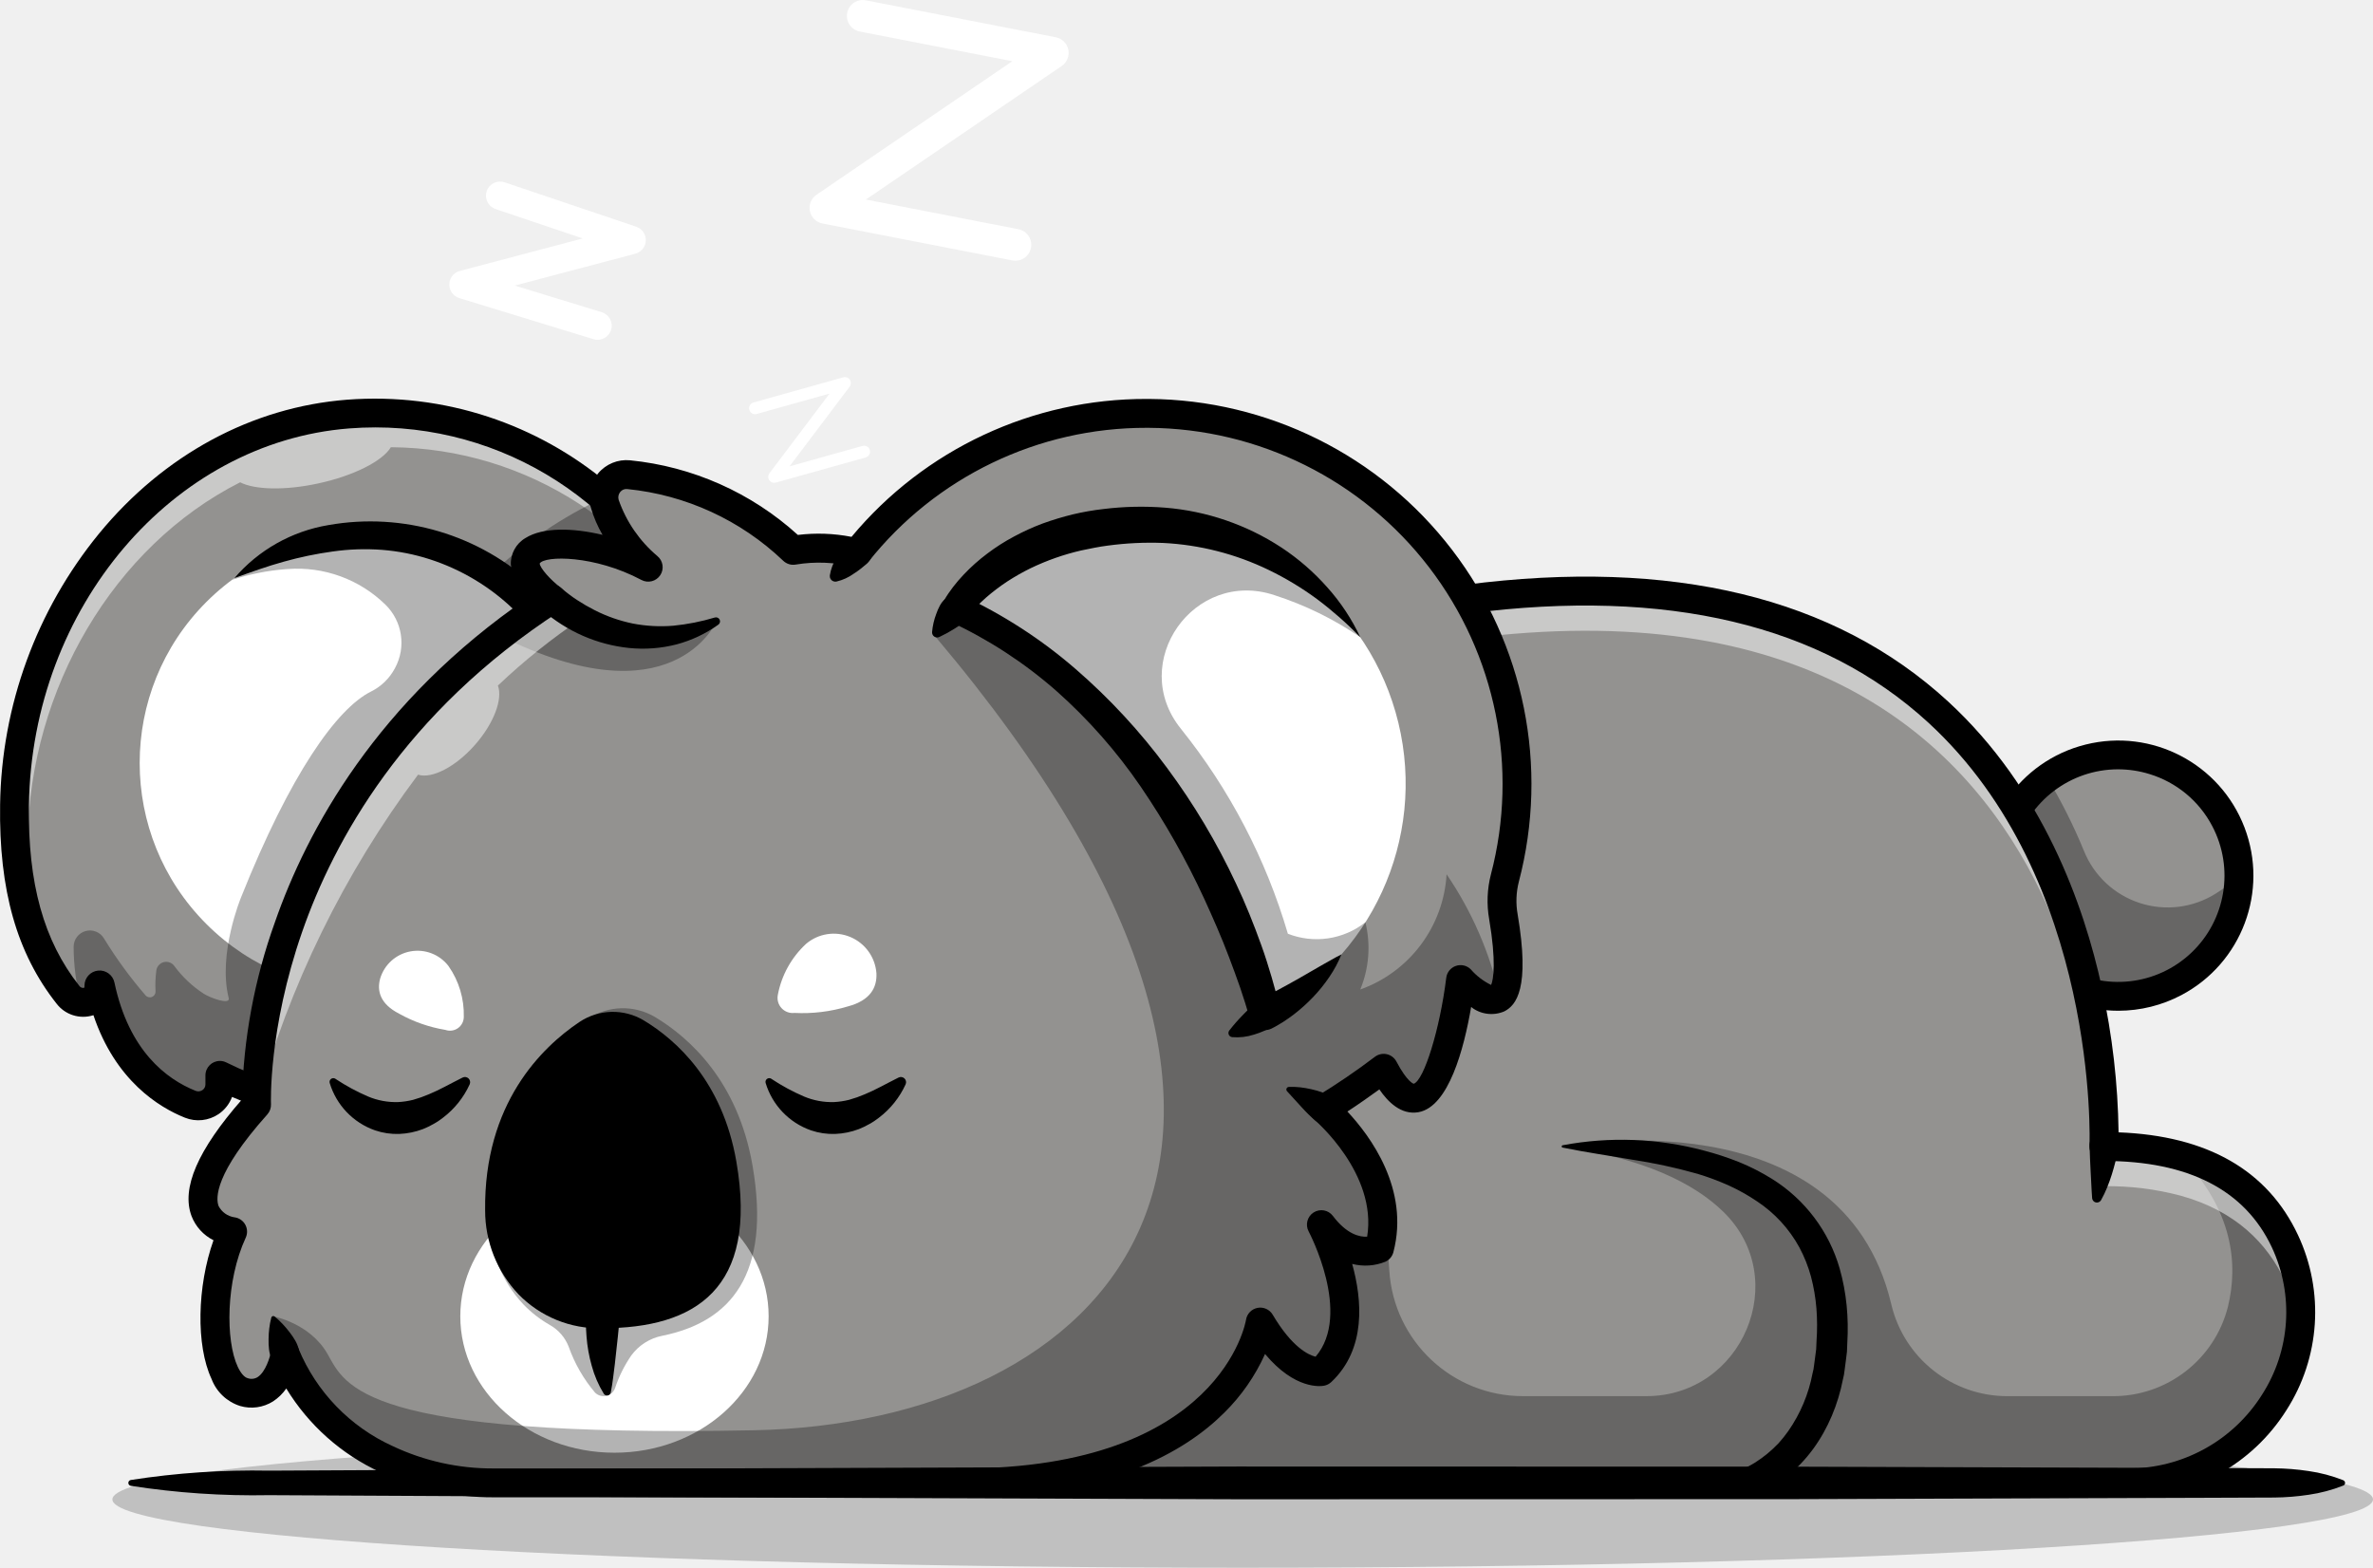
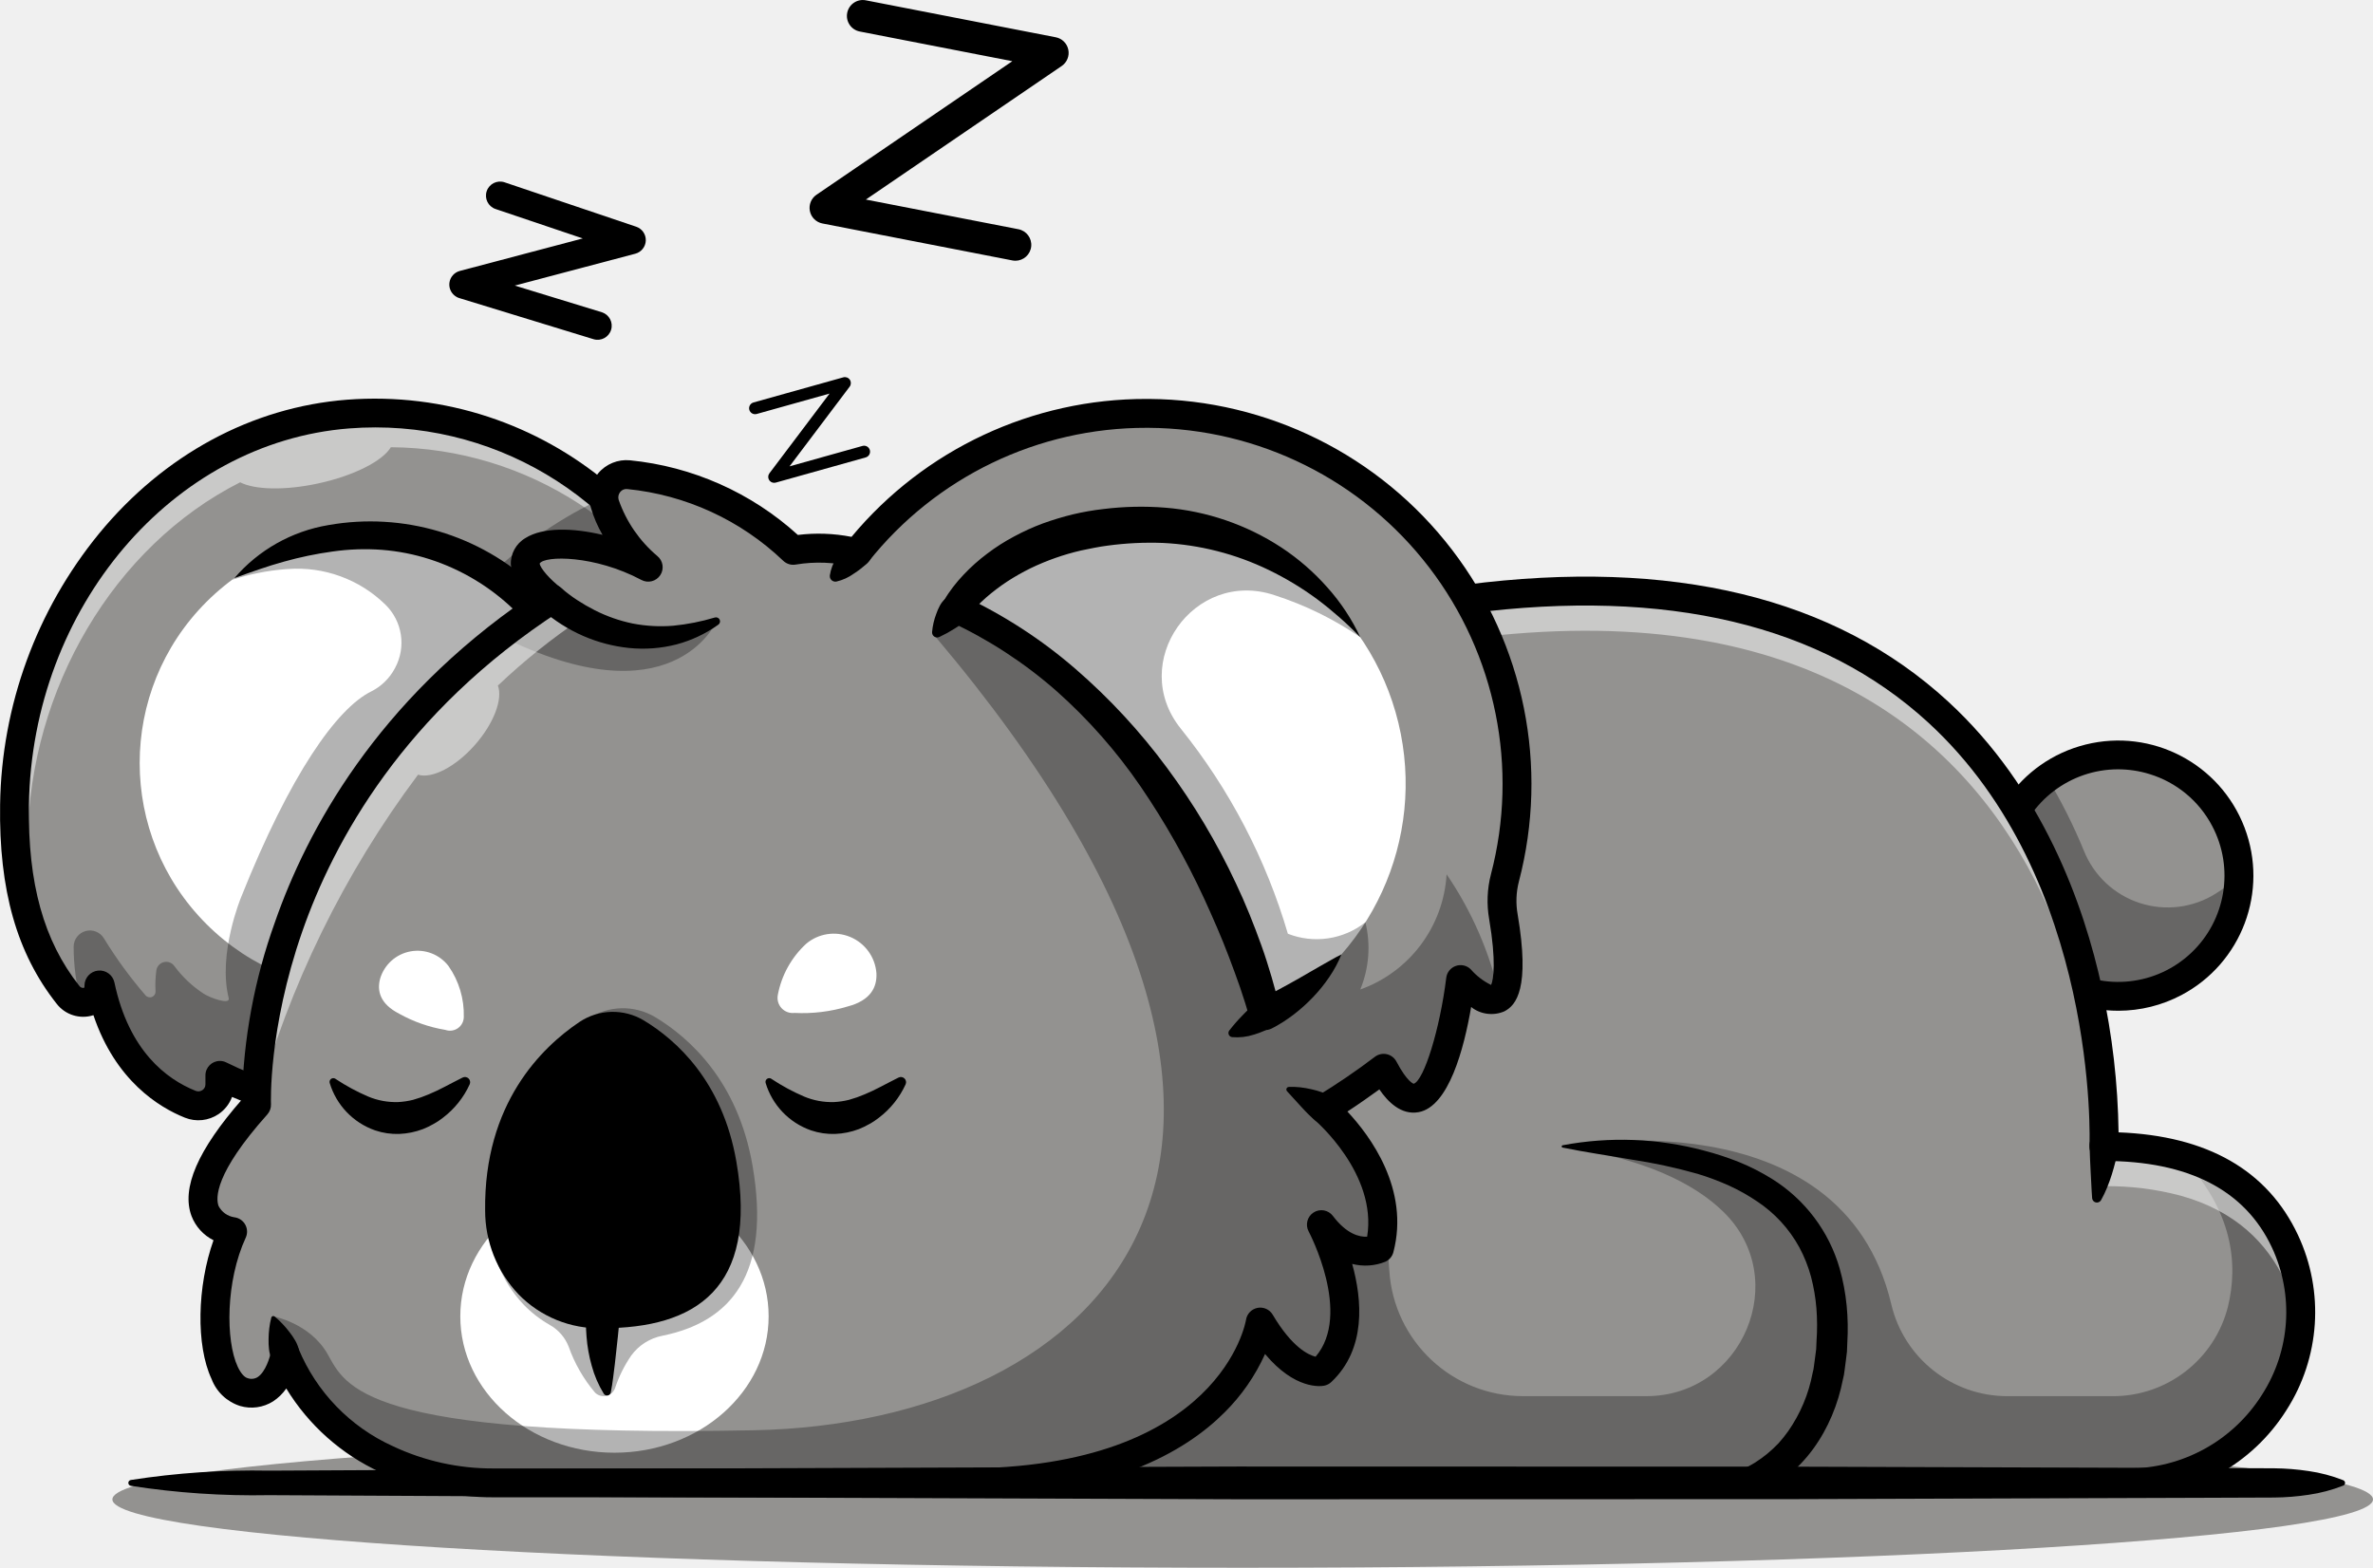
<svg xmlns="http://www.w3.org/2000/svg" width="300" height="198.208" viewBox="0 0 300 198.208">
  <g transform="translate(0 64.844)">
-     <g transform="translate(14.209 116.083)" opacity="0.2">
-       <ellipse cx="142.896" cy="8.64" rx="142.896" ry="8.64" />
+     <g transform="translate(14.209 116.083)">
+       <ellipse cx="142.896" cy="8.64" rx="142.896" ry="8.64" fill="#939290" />
    </g>
    <g transform="translate(0 -14.46)">
      <g transform="translate(250.708 43.228)">
        <path d="M3079.978,1885.01a15.261,15.261,0,1,1-22.45-5.216,14.6,14.6,0,0,1,1.824-1.136A15.26,15.26,0,0,1,3079.978,1885.01Z" transform="translate(-3049.406 -1875.056)" fill="#939290" />
        <g transform="translate(1.819 4.74)" opacity="0.3">
          <path d="M3081.759,1919.362a15.262,15.262,0,1,1-24.224-12.481,67.352,67.352,0,0,1,4.626,9.22,11.411,11.411,0,0,0,16.666,5.4,28.564,28.564,0,0,0,2.934-2.133Z" transform="translate(-3051.232 -1906.88)" />
        </g>
        <path d="M3049.613,1892.257a17.081,17.081,0,1,1,7.961-1.981,17.1,17.1,0,0,1-7.961,1.981Zm-.045-30.525a13.44,13.44,0,1,0,11.891,7.158h0a13.348,13.348,0,0,0-7.921-6.557,13.486,13.486,0,0,0-3.971-.6Z" transform="translate(-3032.501 -1858.081)" />
      </g>
      <g transform="translate(114.034 22.516)">
        <path d="M1797.328,1776.388H1645.265a149.161,149.161,0,0,1,1.054-43.943c5.142-28.665,21.251-61.836,67.452-67.8,84.05-10.854,80.481,69.213,80.481,69.213a35.877,35.877,0,0,1,9.741,1.209c6.847,1.916,10.886,5.949,13.144,10.771C1823.806,1760.073,1813.045,1776.388,1797.328,1776.388Z" transform="translate(-1642.302 -1661.809)" fill="#939290" />
        <g transform="translate(1.829 67.296)" opacity="0.3">
          <path d="M1797.328,2385H1645.265a149.162,149.162,0,0,1,1.054-43.944l49.322-3.339s7.088,1.644,8.267,20.442a16.941,16.941,0,0,0,16.908,15.877H1736.4c12.149,0,18.44-14.814,9.745-23.3-3.747-3.656-10.054-6.732-20.322-8.266,0,0,35.261-6.744,41.55,19.969a15.075,15.075,0,0,0,14.682,11.6h13.26a14.977,14.977,0,0,0,14.607-11.285c1.32-5.406.683-12.193-5.927-19.072,6.847,1.917,10.886,5.949,13.144,10.771,6.67,14.234-4.092,30.549-19.809,30.549Z" transform="translate(-1644.131 -2337.72)" />
        </g>
        <g transform="translate(1.829 1.827)" opacity="0.5">
          <path d="M1646.323,1737.474c5.142-28.665,21.251-61.836,67.451-67.8,84.05-10.854,80.481,69.213,80.481,69.213a35.875,35.875,0,0,1,9.74,1.209c6.847,1.916,10.886,5.949,13.144,10.771a21.1,21.1,0,0,1,1.849,6.411,20.833,20.833,0,0,0-1.849-11.43c-2.258-4.822-6.3-8.855-13.144-10.771a35.87,35.87,0,0,0-9.74-1.209s3.567-80.066-80.481-69.213c-46.2,5.963-62.31,39.135-67.451,67.8a148.108,148.108,0,0,0-2.168,28.131A144.984,144.984,0,0,1,1646.323,1737.474Z" transform="translate(-1644.135 -1663.645)" fill="#fff" />
        </g>
        <path d="M1780.329,1761.242H1628.266a1.824,1.824,0,0,1-1.8-1.547,145.889,145.889,0,0,1-.76-29.772c1.11-15.544,5.213-37.768,18.449-55.37,12.115-16.111,29.741-25.763,52.387-28.687,26.158-3.378,46.683,1.589,61.007,14.759,11.958,11,17.176,25.735,19.445,36.164a91.073,91.073,0,0,1,2.11,18.311c11.218.426,18.847,4.793,22.69,13a22.943,22.943,0,0,1-1.482,22.145,23.579,23.579,0,0,1-19.981,11Zm-150.458-3.65h150.458a19.945,19.945,0,0,0,16.9-9.309,19.308,19.308,0,0,0,1.257-18.637c-3.4-7.252-10.542-10.93-21.234-10.93a1.825,1.825,0,0,1-1.823-1.9c.015-.335,1.207-33.693-20.375-53.517-13.493-12.393-33.024-17.038-58.05-13.808-21.629,2.792-38.426,11.959-49.927,27.247-21.923,29.139-18.222,72.2-17.209,80.86Z" transform="translate(-1625.304 -1644.839)" />
        <path d="M3174.669,2368.386c-.086.6-.21,1.153-.349,1.721s-.3,1.125-.471,1.681-.373,1.109-.594,1.655a14.543,14.543,0,0,1-.769,1.606.606.606,0,0,1-1.131-.25v-.019c-.047-.57-.069-1.128-.1-1.686l-.088-1.666c-.027-.554-.06-1.106-.079-1.655s-.048-1.108-.055-1.625a1.831,1.831,0,0,1,3.662-.06,1.8,1.8,0,0,1-.016.282l0,.016Z" transform="translate(-3020.898 -2296.217)" />
        <path d="M2506.8,2419.591c.156-.06.5-.212.754-.339.275-.156.558-.29.826-.47a14.714,14.714,0,0,0,1.567-1.13,17.3,17.3,0,0,0,1.424-1.327,17.562,17.562,0,0,0,1.222-1.529,18.9,18.9,0,0,0,3.075-7.309l.117-.5c.034-.167.048-.339.073-.508l.136-1.019c.042-.34.1-.678.133-1.02l.044-1.038a27.585,27.585,0,0,0-.014-4.135,23.107,23.107,0,0,0-.683-4,17.688,17.688,0,0,0-1.466-3.69,16.43,16.43,0,0,0-5.342-5.823,24.418,24.418,0,0,0-3.586-2.014,33.255,33.255,0,0,0-3.937-1.472,68.34,68.34,0,0,0-8.388-1.812c-2.854-.5-5.748-.908-8.684-1.511a.15.15,0,0,1-.118-.175.152.152,0,0,1,.118-.118,40.362,40.362,0,0,1,17.9.681,36.467,36.467,0,0,1,4.387,1.438,27.5,27.5,0,0,1,4.189,2.136,19.788,19.788,0,0,1,8.552,11.332,26.8,26.8,0,0,1,.88,4.678,29.6,29.6,0,0,1,.085,4.681l-.048,1.167c-.038.389-.1.779-.144,1.168l-.153,1.168c-.028.194-.045.39-.083.584l-.131.581c-1.2,6.173-4.992,12.368-11.629,14.8a1.821,1.821,0,0,1-1.272-3.413l.2-.077Z" transform="translate(-2400.556 -2306.759)" />
      </g>
      <path d="M559.664,1473.175a44.349,44.349,0,0,1-30.311,44.794,43.459,43.459,0,0,1-8.408,1.872,44.035,44.035,0,0,1-25.011-4.274l0,1.137a2.727,2.727,0,0,1-3.753,2.514c-3.774-1.515-9.327-5.349-11.362-15.01a.09.09,0,0,0-.178.019.985.985,0,0,1,0,.119,1.934,1.934,0,0,1-1.894,1.989,2.089,2.089,0,0,1-.367-.014,2.5,2.5,0,0,1-1.669-.959c-4.465-5.658-6.907-13.114-6.745-24.011.369-24.4,17.843-47.49,42.16-49.394a44.178,44.178,0,0,1,47.531,41.22Z" transform="translate(-468.142 -1429.993)" fill="#939290" />
      <circle cx="28.792" cy="28.792" r="28.792" transform="translate(5.732 46.08) rotate(-45)" fill="#fff" />
      <g transform="translate(1.822 1.827)" opacity="0.5">
        <path d="M557.577,1462.208a44.189,44.189,0,0,0-45.426-30.253c-24.32,1.9-41.794,25-42.161,49.393-.116,7.786,1.1,13.807,3.433,18.678a46.637,46.637,0,0,1-1.758-14.353c.284-18.888,10.825-36.993,26.857-45.089,1.832.946,5.653,1.059,9.877.142,4.536-.984,8.154-2.854,9.174-4.578a44.206,44.206,0,0,1,40,26.062Z" transform="translate(-469.983 -1431.818)" fill="#fff" />
      </g>
      <g transform="translate(9.312 12.549)" opacity="0.3">
        <path d="M614.073,1542.221a53.067,53.067,0,0,0-14.032,9.5l0,0a28.694,28.694,0,0,0-32.906.874,28.837,28.837,0,0,1,6.718-1.344l.3-.022a15.942,15.942,0,0,1,12.351,4.495,6.722,6.722,0,0,1,1.229,8.013c-.011.018-.02.038-.03.056a6.877,6.877,0,0,1-2.988,2.913c-4.348,2.146-10.24,10.464-16.45,26.024,0,0-2.967,7.134-1.564,12.742.232.926-2.4-.042-3.192-.574a14.3,14.3,0,0,1-3.669-3.462,1.26,1.26,0,0,0-2.289.551,14.052,14.052,0,0,0-.1,2.636.718.718,0,0,1-1.262.506,54.505,54.505,0,0,1-5.259-7.2,2.062,2.062,0,0,0-3.833,1.062,27.115,27.115,0,0,0,.933,7.017,2.013,2.013,0,0,0,.367.014,1.935,1.935,0,0,0,1.894-1.989c0-.043,0-.082,0-.119a.087.087,0,0,1,.107-.085.079.079,0,0,1,.069.064,23.213,23.213,0,0,0,4.058,9.378,17.132,17.132,0,0,0,7.3,5.634,2.752,2.752,0,0,0,1.307.182c.012,0,.023,0,.035,0a2.485,2.485,0,0,0,.256-.046l.065-.012a2.7,2.7,0,0,0,2.088-2.636l0-.569v-.567a44.248,44.248,0,0,0,25.01,4.274q2.061-.25,4.056-.689a43.19,43.19,0,0,0,4.351-1.186,44.175,44.175,0,0,0,15.076-75.426Z" transform="translate(-547.099 -1542.22)" />
      </g>
      <path d="M498.623,1505.011a45.772,45.772,0,0,1-18.07-3.7,4.521,4.521,0,0,1-1.7,2.168,4.567,4.567,0,0,1-4.263.453c-3.271-1.311-8.778-4.678-11.56-12.959l-.037.013a4.233,4.233,0,0,1-4.624-1.47c-5.03-6.372-7.3-14.369-7.138-25.171a55.394,55.394,0,0,1,12.511-34.261c8.2-9.973,19.331-15.983,31.331-16.922a46,46,0,0,1,9.174,91.515,46.676,46.676,0,0,1-5.618.34Zm-19.61-8.253a1.817,1.817,0,0,1,.813.191,42.351,42.351,0,1,0,15.526-80.156c-22.326,1.748-40.105,22.656-40.476,47.6-.149,9.917,1.871,17.179,6.352,22.854a.592.592,0,0,0,.6.272c.028-.01.067-.022.071-.2v-.1a1.914,1.914,0,0,1,3.787-.371c1.825,8.649,6.585,12.219,10.257,13.69a.915.915,0,0,0,.861-.087.857.857,0,0,0,.385-.729v-1.14a1.826,1.826,0,0,1,1.826-1.823Z" transform="translate(-451.218 -1413.011)" />
      <path d="M756.33,1580.108a20.007,20.007,0,0,1,11.877-6.7,30.445,30.445,0,0,1,26.115,7.752,31.687,31.687,0,0,1,4.573,5.405,30.4,30.4,0,0,1,4.9,20.3,28.363,28.363,0,0,1-1.606,6.907,30.449,30.449,0,0,1-7.682,11.767,31.216,31.216,0,0,1-5.645,4.227,29.9,29.9,0,0,1-13.352,3.971l-.243-3.1a27.987,27.987,0,0,0,6.1-1.359,26.224,26.224,0,0,0,5.611-2.659,27.568,27.568,0,0,0,4.861-3.832,29.005,29.005,0,0,0,3.86-4.82,27.05,27.05,0,0,0,2.549-23.675,26.746,26.746,0,0,0-6.657-10.256,27.472,27.472,0,0,0-10.539-6.3,26.464,26.464,0,0,0-6.081-1.2,28.938,28.938,0,0,0-6.222.211,46.03,46.03,0,0,0-6.165,1.283c-2.059.565-4.1,1.3-6.257,2.08Z" transform="translate(-726.696 -1557.405)" />
      <g transform="translate(23.833 0.052)">
        <path d="M879.85,1495.967c.556,3.29,1.191,8.75-.447,10.151-.876.758-2.414.338-4.968-2.217,0,0-2.952,24.088-9.726,11.223a87.425,87.425,0,0,1-7.546,5.137s9.548,7.979,7.008,17.66c0,0-3.7,1.752-7.322-3.021.26.5,6.5,12.437-.009,18.564,0,0-3.618.685-7.723-6.26,0,0-3.029,20.338-37.638,20.338H752.183a31.209,31.209,0,0,1-13.531-3,25.32,25.32,0,0,1-12.811-13.276s-1.027,5.913-5.233,4.79-4.936-12.66-1.414-20.288c0,0-10.169-1.268,3.029-16.031,0,0-1.469-34.166,30.8-59.281q3.059-2.388,6.542-4.653a.012.012,0,0,1-.009,0c-.2-.151-3.3-2.551-3.367-4.4-.142-3.668,8.787-3.226,15.529.36a18.046,18.046,0,0,1-5.479-8.016,2.873,2.873,0,0,1,3.006-3.672,35.057,35.057,0,0,1,20.817,9.572,19.671,19.671,0,0,1,8.075.319,46.832,46.832,0,0,1,81.9,41.1,11.7,11.7,0,0,0-.191,4.9Z" transform="translate(-713.623 -1430.499)" fill="#939290" />
        <ellipse cx="19.49" cy="17.248" rx="19.49" ry="17.248" transform="translate(34.359 98.732)" fill="#fff" />
        <path d="M955.253,2140.294a10.715,10.715,0,0,0-1.931-6.443,4.933,4.933,0,0,0-8.643,1.578c-.422,1.553-.024,3.2,2.4,4.446a18.047,18.047,0,0,0,5.849,2.048A1.746,1.746,0,0,0,955.253,2140.294Z" transform="translate(-920.452 -2062.15)" fill="#fff" />
        <path d="M1463.222,2117.451A11.746,11.746,0,0,1,1466.8,2111a5.409,5.409,0,0,1,8.887,3.719c.087,1.763-.725,3.436-3.618,4.2a19.789,19.789,0,0,1-6.746.821,1.915,1.915,0,0,1-2.1-2.289Z" transform="translate(-1388.719 -2042.114)" fill="#fff" />
        <g transform="translate(37.953 77.033)" opacity="0.3">
          <path d="M1120.707,2226.553c-1.842-10.664-7.977-16.138-12.268-18.732a7.989,7.989,0,0,0-8.577.213c-4.993,3.352-12.673,10.823-12.5,25.006a16.158,16.158,0,0,0,4.407,11.107,14.752,14.752,0,0,0,3.292,2.559,5.4,5.4,0,0,1,2.407,2.762,18.546,18.546,0,0,0,3.325,5.795,1.535,1.535,0,0,0,2.547-.585,16.407,16.407,0,0,1,2.035-4.093,6.383,6.383,0,0,1,3.932-2.5c8.643-1.75,13.787-7.745,11.4-21.538Z" transform="translate(-1087.36 -2206.676)" />
        </g>
        <g transform="translate(39.404 25.302)" opacity="0.3">
          <path d="M1129.659,1676.847c-.119.274-5.694,12.706-27.359,1.866q3.06-2.388,6.542-4.653S1118.222,1682.2,1129.659,1676.847Z" transform="translate(-1102.3 -1674.06)" />
        </g>
        <g transform="translate(8.599 25.301)" opacity="0.5">
          <path d="M826.289,1676.463a39.467,39.467,0,0,1-3.814-2.413s-34.314,17.3-37.345,63.936a124.38,124.38,0,0,1,20.417-41.73c1.74.548,4.745-.973,7.215-3.789,2.393-2.726,3.512-5.788,2.882-7.48A80.819,80.819,0,0,1,826.289,1676.463Z" transform="translate(-785.13 -1674.05)" fill="#fff" />
        </g>
        <path d="M794.454,1552.417H735.16a33.247,33.247,0,0,1-14.323-3.181,27.241,27.241,0,0,1-11.877-10.577,6.112,6.112,0,0,1-1.671,1.63,5.106,5.106,0,0,1-4.175.579,5.691,5.691,0,0,1-3.6-3.409c-1.991-4.245-1.826-11.726.243-17.542a5.729,5.729,0,0,1-2.774-3.051c-1.318-3.519.769-8.35,6.381-14.757a70.671,70.671,0,0,1,4.158-22.4c4.027-11.576,12.844-27.924,32.045-41.065a6.941,6.941,0,0,1-2.217-4.121,3.73,3.73,0,0,1,1.86-3.394c2.183-1.368,5.959-1.294,9.732-.394a15.426,15.426,0,0,1-1.475-3.439,4.737,4.737,0,0,1,.914-4.332,4.657,4.657,0,0,1,4.022-1.656,36.994,36.994,0,0,1,21.231,9.437,21.677,21.677,0,0,1,6.784.242,48.386,48.386,0,0,1,37.315-17.436h.276a48.681,48.681,0,0,1,46.776,61.026,9.747,9.747,0,0,0-.155,4.136c1.595,9.393-.194,11.5-1.679,12.265a4.144,4.144,0,0,1-4.2-.548c-.9,5.257-2.837,12.6-6.643,13.294-2.215.4-3.9-1.325-4.959-2.88-1.11.806-2.624,1.88-4.04,2.8,2.861,3.056,7.905,9.813,5.81,17.79a1.827,1.827,0,0,1-.984,1.186,6.709,6.709,0,0,1-4.223.288c1.265,4.545,1.8,10.759-2.64,14.935a1.814,1.814,0,0,1-.911.464c-.42.081-3.683.519-7.464-4.009a24.545,24.545,0,0,1-5.15,7.417c-4.882,4.881-14.585,10.7-33.087,10.7Zm-85.636-19.924a1.822,1.822,0,0,1,1.685,1.125,23.352,23.352,0,0,0,11.916,12.329,29.567,29.567,0,0,0,12.742,2.821h59.294c32.656,0,35.805-18.591,35.833-18.778a1.825,1.825,0,0,1,3.376-.661c2.438,4.122,4.517,5.088,5.423,5.312,4.636-5.4-.819-15.728-.876-15.835a1.825,1.825,0,0,1,3.063-1.965c1.758,2.328,3.389,2.682,4.331,2.626,1.3-7.972-6.554-14.688-6.638-14.757a1.827,1.827,0,0,1,.3-3,86.334,86.334,0,0,0,7.324-4.991,1.826,1.826,0,0,1,2.715.606c1.367,2.6,2.175,2.807,2.182,2.808,1.3-.411,3.321-6.925,4.117-13.4a1.825,1.825,0,0,1,3.1-1.067,8.11,8.11,0,0,0,2.572,1.974c.3-.669.659-2.988-.246-8.315a13.394,13.394,0,0,1,.223-5.673,45.031,45.031,0,0,0-43.266-56.449h-.255a44.773,44.773,0,0,0-35.187,16.95,1.824,1.824,0,0,1-1.916.62,17.937,17.937,0,0,0-7.224-.288,1.829,1.829,0,0,1-1.619-.47,33.324,33.324,0,0,0-19.731-9.071.986.986,0,0,0-.87.36,1.082,1.082,0,0,0-.208,1,16.3,16.3,0,0,0,4.882,7.1,1.825,1.825,0,0,1-2,3.034c-5.926-3.157-12.241-3.093-12.866-2.081.052.585,1.341,2.05,2.654,3.049a1.826,1.826,0,0,1-.109,2.985c-19.716,12.789-28.594,29.1-32.569,40.525-4.3,12.349-3.949,21.709-3.945,21.8a1.827,1.827,0,0,1-.462,1.295c-6.678,7.469-6.534,10.588-6.161,11.582a2.7,2.7,0,0,0,2,1.423,1.824,1.824,0,0,1,1.431,2.575c-2.532,5.488-2.564,13.008-1.008,16.326.375.8.828,1.322,1.24,1.433a1.449,1.449,0,0,0,1.262-.125c1.031-.654,1.586-2.592,1.7-3.221a1.827,1.827,0,0,1,1.6-1.493,1.886,1.886,0,0,1,.2-.011Z" transform="translate(-696.6 -1413.55)" />
        <g transform="translate(10.116 17.562)">
          <path d="M1536,1597.537a10.81,10.81,0,0,1-1.725,1.355,6.024,6.024,0,0,1-2.161.991l-.029.006a.705.705,0,0,1-.829-.551.736.736,0,0,1-.01-.221,5.867,5.867,0,0,1,.852-2.245,11.519,11.519,0,0,1,1.289-1.882,1.827,1.827,0,1,1,2.754,2.4q-.038.044-.079.084l-.062.062Z" transform="translate(-1460.288 -1594.364)" />
          <path d="M1668.841,1672.43a2.885,2.885,0,0,1-.669.743,8.155,8.155,0,0,1-.859.6,16.825,16.825,0,0,1-1.917,1.056l-.045.02a.643.643,0,0,1-.855-.31.654.654,0,0,1-.059-.321,8.529,8.529,0,0,1,.529-2.292,6.938,6.938,0,0,1,.441-1.016,2.993,2.993,0,0,1,.657-.851,1.849,1.849,0,0,1,2.8,2.321l-.028.049Z" transform="translate(-1580.55 -1662.313)" />
          <path d="M2129.3,2313.315a10.216,10.216,0,0,1-.915-.811c-.3-.3-.6-.607-.891-.933-.593-.641-1.189-1.285-1.818-1.99l-.006-.007a.323.323,0,0,1,.224-.537,8.876,8.876,0,0,1,1.45.048,12.445,12.445,0,0,1,1.405.242,11.4,11.4,0,0,1,1.352.386,6.621,6.621,0,0,1,1.271.6,1.826,1.826,0,0,1-1.953,3.087c-.039-.024-.076-.05-.112-.077l-.008-.006Z" transform="translate(-1996.914 -2239.615)" />
          <path d="M2055.88,2198.722a6.755,6.755,0,0,1-1.182.648,10.6,10.6,0,0,1-1.261.462,7,7,0,0,1-2.777.323.524.524,0,0,1-.357-.838l.021-.026a22.211,22.211,0,0,1,1.67-1.908c.283-.292.564-.58.855-.851a10.342,10.342,0,0,1,.875-.755l.015-.011a1.825,1.825,0,0,1,2.175,2.931l-.036.026Z" transform="translate(-1928.844 -2137.03)" />
          <path d="M1153.865,1655.7c.09.08.273.235.425.353l.49.382c.334.253.679.5,1.035.727a22.87,22.87,0,0,0,2.206,1.274,19.141,19.141,0,0,0,4.794,1.677,18.792,18.792,0,0,0,5.125.279,27.585,27.585,0,0,0,5.261-1.039l.006,0a.509.509,0,0,1,.441.9,16.265,16.265,0,0,1-5.291,2.5,17.131,17.131,0,0,1-5.992.454,19.5,19.5,0,0,1-5.855-1.544,19.727,19.727,0,0,1-2.676-1.427c-.428-.271-.846-.559-1.258-.865-.2-.153-.411-.307-.61-.477s-.38-.322-.63-.559a1.824,1.824,0,0,1,2.453-2.7l.073.064Z" transform="translate(-1116.775 -1649.281)" />
          <path d="M801.129,2612.746a4.425,4.425,0,0,1-.313-1.212,8.919,8.919,0,0,1-.055-1.295,12.277,12.277,0,0,1,.086-1.333,9.533,9.533,0,0,1,.261-1.379.255.255,0,0,1,.406-.132l.007,0a10.187,10.187,0,0,1,1.031.967,12.851,12.851,0,0,1,.857,1.013,8.767,8.767,0,0,1,.715,1.052,4.193,4.193,0,0,1,.457,1.134l.01.05a1.834,1.834,0,0,1-3.464,1.132Z" transform="translate(-800.756 -2508.952)" />
          <path d="M880.943,2296.456a25.949,25.949,0,0,0,4.088,2.21,9.041,9.041,0,0,0,3.805.705,9.95,9.95,0,0,0,1.895-.285,15.589,15.589,0,0,0,1.975-.695c1.358-.555,2.724-1.347,4.268-2.114l.014-.007a.657.657,0,0,1,.891.86,11.078,11.078,0,0,1-3.385,4.226l-.577.418c-.2.139-.413.249-.62.373a10.036,10.036,0,0,1-1.327.641,9.5,9.5,0,0,1-2.989.612,8.568,8.568,0,0,1-3.059-.45,9.137,9.137,0,0,1-5.742-6,.476.476,0,0,1,.711-.531l.051.032Z" transform="translate(-872.45 -2228.036)" />
          <path d="M1448.373,2296.456a25.952,25.952,0,0,0,4.088,2.21,9.038,9.038,0,0,0,3.805.705,9.947,9.947,0,0,0,1.895-.285,15.585,15.585,0,0,0,1.975-.695c1.357-.555,2.724-1.347,4.268-2.114l.014-.007a.657.657,0,0,1,.891.86,11.078,11.078,0,0,1-3.385,4.226l-.577.418c-.194.139-.412.249-.62.373a9.976,9.976,0,0,1-1.327.641,9.5,9.5,0,0,1-2.99.612,8.567,8.567,0,0,1-3.058-.45,9.138,9.138,0,0,1-5.742-6,.476.476,0,0,1,.711-.531l.051.032Z" transform="translate(-1384.768 -2228.036)" />
          <path d="M1094.57,2212.682c-4.756,3.193-12.071,10.309-11.906,23.818a15.392,15.392,0,0,0,4.2,10.579,14.213,14.213,0,0,0,10.6,4.31c11.732,0,19.748-4.937,16.962-21.067-1.754-10.156-7.6-15.372-11.685-17.841a7.607,7.607,0,0,0-8.169.2Z" transform="translate(-1055.282 -2151.46)" />
          <path d="M1218.33,2546.266c.031,1.078-.054,2.258-.135,3.382s-.2,2.272-.315,3.411l-.378,3.45c-.159,1.169-.262,2.342-.512,3.595l0,.02a.488.488,0,0,1-.892.162,13.4,13.4,0,0,1-1.519-3.52,18.8,18.8,0,0,1-.663-3.731,21.037,21.037,0,0,1,.021-3.768,18.173,18.173,0,0,1,.285-1.867,12.528,12.528,0,0,1,.538-1.874,1.849,1.849,0,0,1,3.572.614l0,.123Z" transform="translate(-1173.717 -2452.08)" />
        </g>
        <g transform="translate(95.164 13.621)">
          <path d="M1695.5,1587.863s6.311-10.593,24.112-10.593a32.746,32.746,0,0,1,14.945,61.88S1726.018,1601.9,1695.5,1587.863Z" transform="translate(-1693.645 -1574.989)" fill="#fff" />
          <path d="M1729.377,1570.293a46.023,46.023,0,0,0-5.5-4.841,38.747,38.747,0,0,0-6.089-3.667,34.527,34.527,0,0,0-13.367-3.41,40.707,40.707,0,0,0-6.931.332c-1.148.144-2.272.385-3.394.618a30.548,30.548,0,0,0-6.422,2.259,28.441,28.441,0,0,0-2.94,1.672,25.43,25.43,0,0,0-2.681,2.038c-.423.366-.818.759-1.206,1.151-.2.2-.379.4-.557.6l-.465.55-.8-2.583h0a61.713,61.713,0,0,1,14.345,9.287,77.217,77.217,0,0,1,11.574,12.51,84.8,84.8,0,0,1,8.708,14.6c1.217,2.56,2.269,5.194,3.225,7.861.486,1.332.9,2.688,1.306,4.05.4,1.377.765,2.709,1.092,4.183l-2.768-1.384c.134-.059.378-.163.576-.26s.421-.205.63-.314c.425-.212.855-.431,1.279-.666.861-.451,1.712-.94,2.585-1.427l2.631-1.517c.456-.247.891-.523,1.364-.771.238-.121.46-.261.694-.391s.474-.257.728-.375a15.119,15.119,0,0,1-1.538,2.864,19.634,19.634,0,0,1-2.033,2.521,21.381,21.381,0,0,1-2.42,2.18c-.433.333-.885.647-1.347.952-.235.148-.472.292-.719.435l-.375.213c-.133.074-.243.133-.427.22a1.97,1.97,0,0,1-2.735-1.262l-.033-.122c-.327-1.219-.749-2.547-1.181-3.812s-.919-2.545-1.392-3.813c-.956-2.535-2.048-5.017-3.177-7.479a97.669,97.669,0,0,0-7.993-14.1,65.932,65.932,0,0,0-10.669-12.11,56.2,56.2,0,0,0-13.45-8.766h0a1.723,1.723,0,0,1-.98-2.231,1.689,1.689,0,0,1,.1-.207l.082-.145c.128-.23.2-.355.3-.519s.192-.3.291-.445c.2-.287.4-.567.605-.837a19.518,19.518,0,0,1,1.321-1.542,23.427,23.427,0,0,1,3-2.674,24.871,24.871,0,0,1,3.374-2.154,28.828,28.828,0,0,1,3.63-1.65,37.094,37.094,0,0,1,3.795-1.148,32.743,32.743,0,0,1,3.877-.679,38.7,38.7,0,0,1,7.817-.171,31.426,31.426,0,0,1,14.693,5.038,29.152,29.152,0,0,1,5.808,5.048,25.754,25.754,0,0,1,4.163,6.3Z" transform="translate(-1676.404 -1553.789)" />
        </g>
        <g transform="translate(10.676 15.832)" opacity="0.3">
          <path d="M961.625,1636.34c-.876.758-2.414.338-4.968-2.218,0,0-2.952,24.088-9.726,11.223a87.452,87.452,0,0,1-7.546,5.137s9.548,7.979,7.008,17.66c0,0-3.7,1.752-7.322-3.021.26.5,6.5,12.437-.009,18.564,0,0-3.618.685-7.723-6.26,0,0-3.029,20.338-37.638,20.338H834.4a31.211,31.211,0,0,1-13.531-3,25.319,25.319,0,0,1-12.811-13.276l-1.542-4.785s4.667.826,6.916,4.785,4.2,10.606,53.866,9.626c43.788-.863,78.894-34.143,23.025-100.267,0,0,7.769-16.164,28.888-14.11,0,0,14.042-.223,24.768,14.11a41.921,41.921,0,0,0-10.839-5.311c-10.179-3.392-18.569,8.512-11.849,16.875a75.229,75.229,0,0,1,13.536,25.928,9.951,9.951,0,0,0,9.8-1.451,13.7,13.7,0,0,1-.648,8.5,16.5,16.5,0,0,0,10.913-14.567,44.832,44.832,0,0,1,6.729,15.516Z" transform="translate(-806.52 -1576.554)" />
        </g>
      </g>
    </g>
    <path d="M898.281,2805.65a19.372,19.372,0,0,1-4.371,1.161,31.237,31.237,0,0,1-4.371.35l-8.741.033-17.482.057-34.963.115-69.926.015-69.926-.252-34.963-.179-17.482-.089a101.318,101.318,0,0,1-17.482-1.181.374.374,0,0,1,0-.737,101.324,101.324,0,0,1,17.482-1.181l17.482-.089,34.963-.179,69.926-.252,69.926.016,34.963.115,17.482.057,8.741.033a31.238,31.238,0,0,1,4.371.35,19.346,19.346,0,0,1,4.371,1.161.368.368,0,0,1,0,.68Z" transform="translate(-602.039 -2682.674)" />
    <g transform="translate(56.806 -64.844)">
-       <path d="M772.654,1054.849a2.04,2.04,0,0,1-.386-.037l-24.014-4.672a2.009,2.009,0,0,1-.749-3.631l24.759-16.885-19.287-3.752a2.009,2.009,0,0,1,.767-3.945l24.014,4.673a2.009,2.009,0,0,1,.749,3.631l-24.759,16.885,19.287,3.752a2.01,2.01,0,0,1-.383,3.983Z" transform="translate(-701.089 -1021.887)" fill="#fff" />
-       <path d="M914.5,1178.712a1.782,1.782,0,0,1,.42-3.275l15.545-4.11-11.025-3.719a1.782,1.782,0,1,1,1.14-3.377l16.644,5.615a1.783,1.783,0,0,1-.115,3.412l-15.239,4.029,11.021,3.376a1.783,1.783,0,0,1-1.045,3.409l-16.995-5.206a1.865,1.865,0,0,1-.354-.151Z" transform="translate(-913.597 -1141.182)" fill="#fff" />
-       <path d="M1071.807,1332.611a.753.753,0,0,1-.6-1.208l7.6-10.075-9.22,2.581a.755.755,0,0,1-.407-1.454l11.37-3.183a.754.754,0,0,1,.8,1.18l-7.6,10.075,9.22-2.581a.754.754,0,0,1,.407,1.453l-11.37,3.184a.753.753,0,0,1-.2.027Z" transform="translate(-1030.739 -1271.568)" fill="#fff" />
+       <path d="M772.654,1054.849a2.04,2.04,0,0,1-.386-.037l-24.014-4.672a2.009,2.009,0,0,1-.749-3.631l24.759-16.885-19.287-3.752a2.009,2.009,0,0,1,.767-3.945l24.014,4.673a2.009,2.009,0,0,1,.749,3.631l-24.759,16.885,19.287,3.752a2.01,2.01,0,0,1-.383,3.983Z" transform="translate(-701.089 -1021.887)" />
+       <path d="M914.5,1178.712a1.782,1.782,0,0,1,.42-3.275l15.545-4.11-11.025-3.719a1.782,1.782,0,1,1,1.14-3.377l16.644,5.615a1.783,1.783,0,0,1-.115,3.412l-15.239,4.029,11.021,3.376a1.783,1.783,0,0,1-1.045,3.409l-16.995-5.206a1.865,1.865,0,0,1-.354-.151Z" transform="translate(-913.597 -1141.182)" />
+       <path d="M1071.807,1332.611a.753.753,0,0,1-.6-1.208l7.6-10.075-9.22,2.581a.755.755,0,0,1-.407-1.454l11.37-3.183a.754.754,0,0,1,.8,1.18l-7.6,10.075,9.22-2.581a.754.754,0,0,1,.407,1.453l-11.37,3.184a.753.753,0,0,1-.2.027Z" transform="translate(-1030.739 -1271.568)" />
    </g>
  </g>
</svg>
